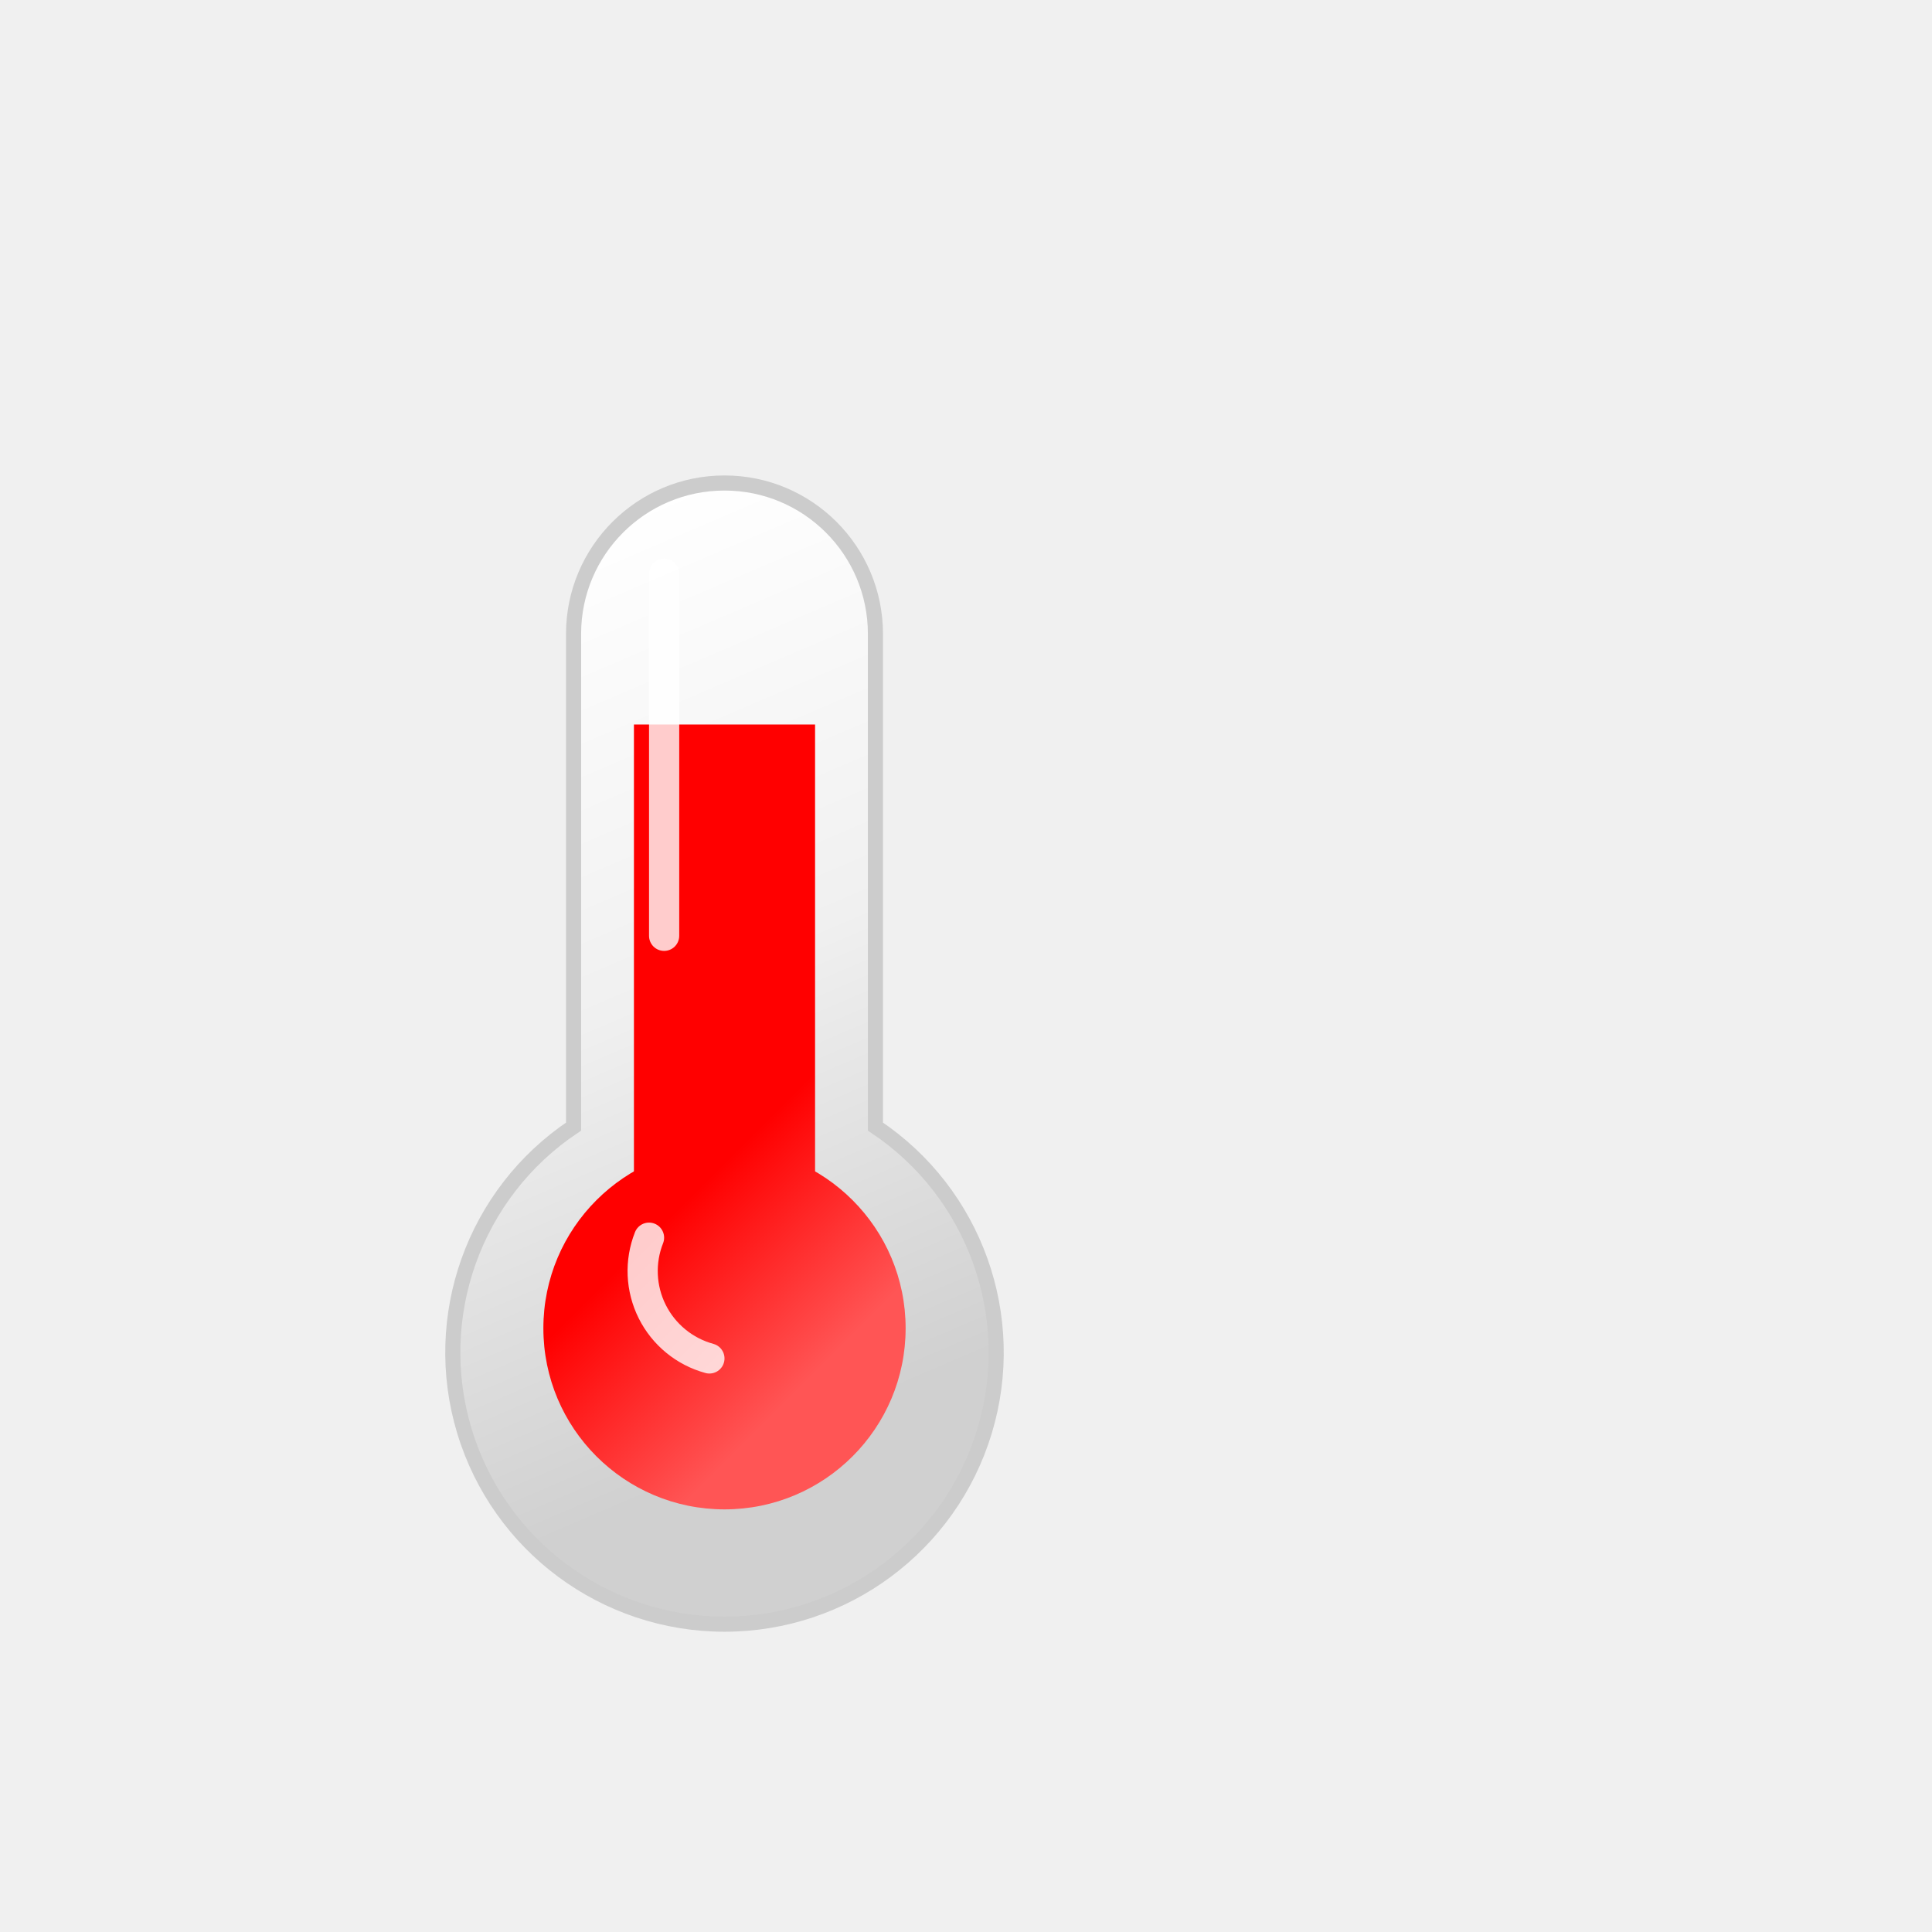
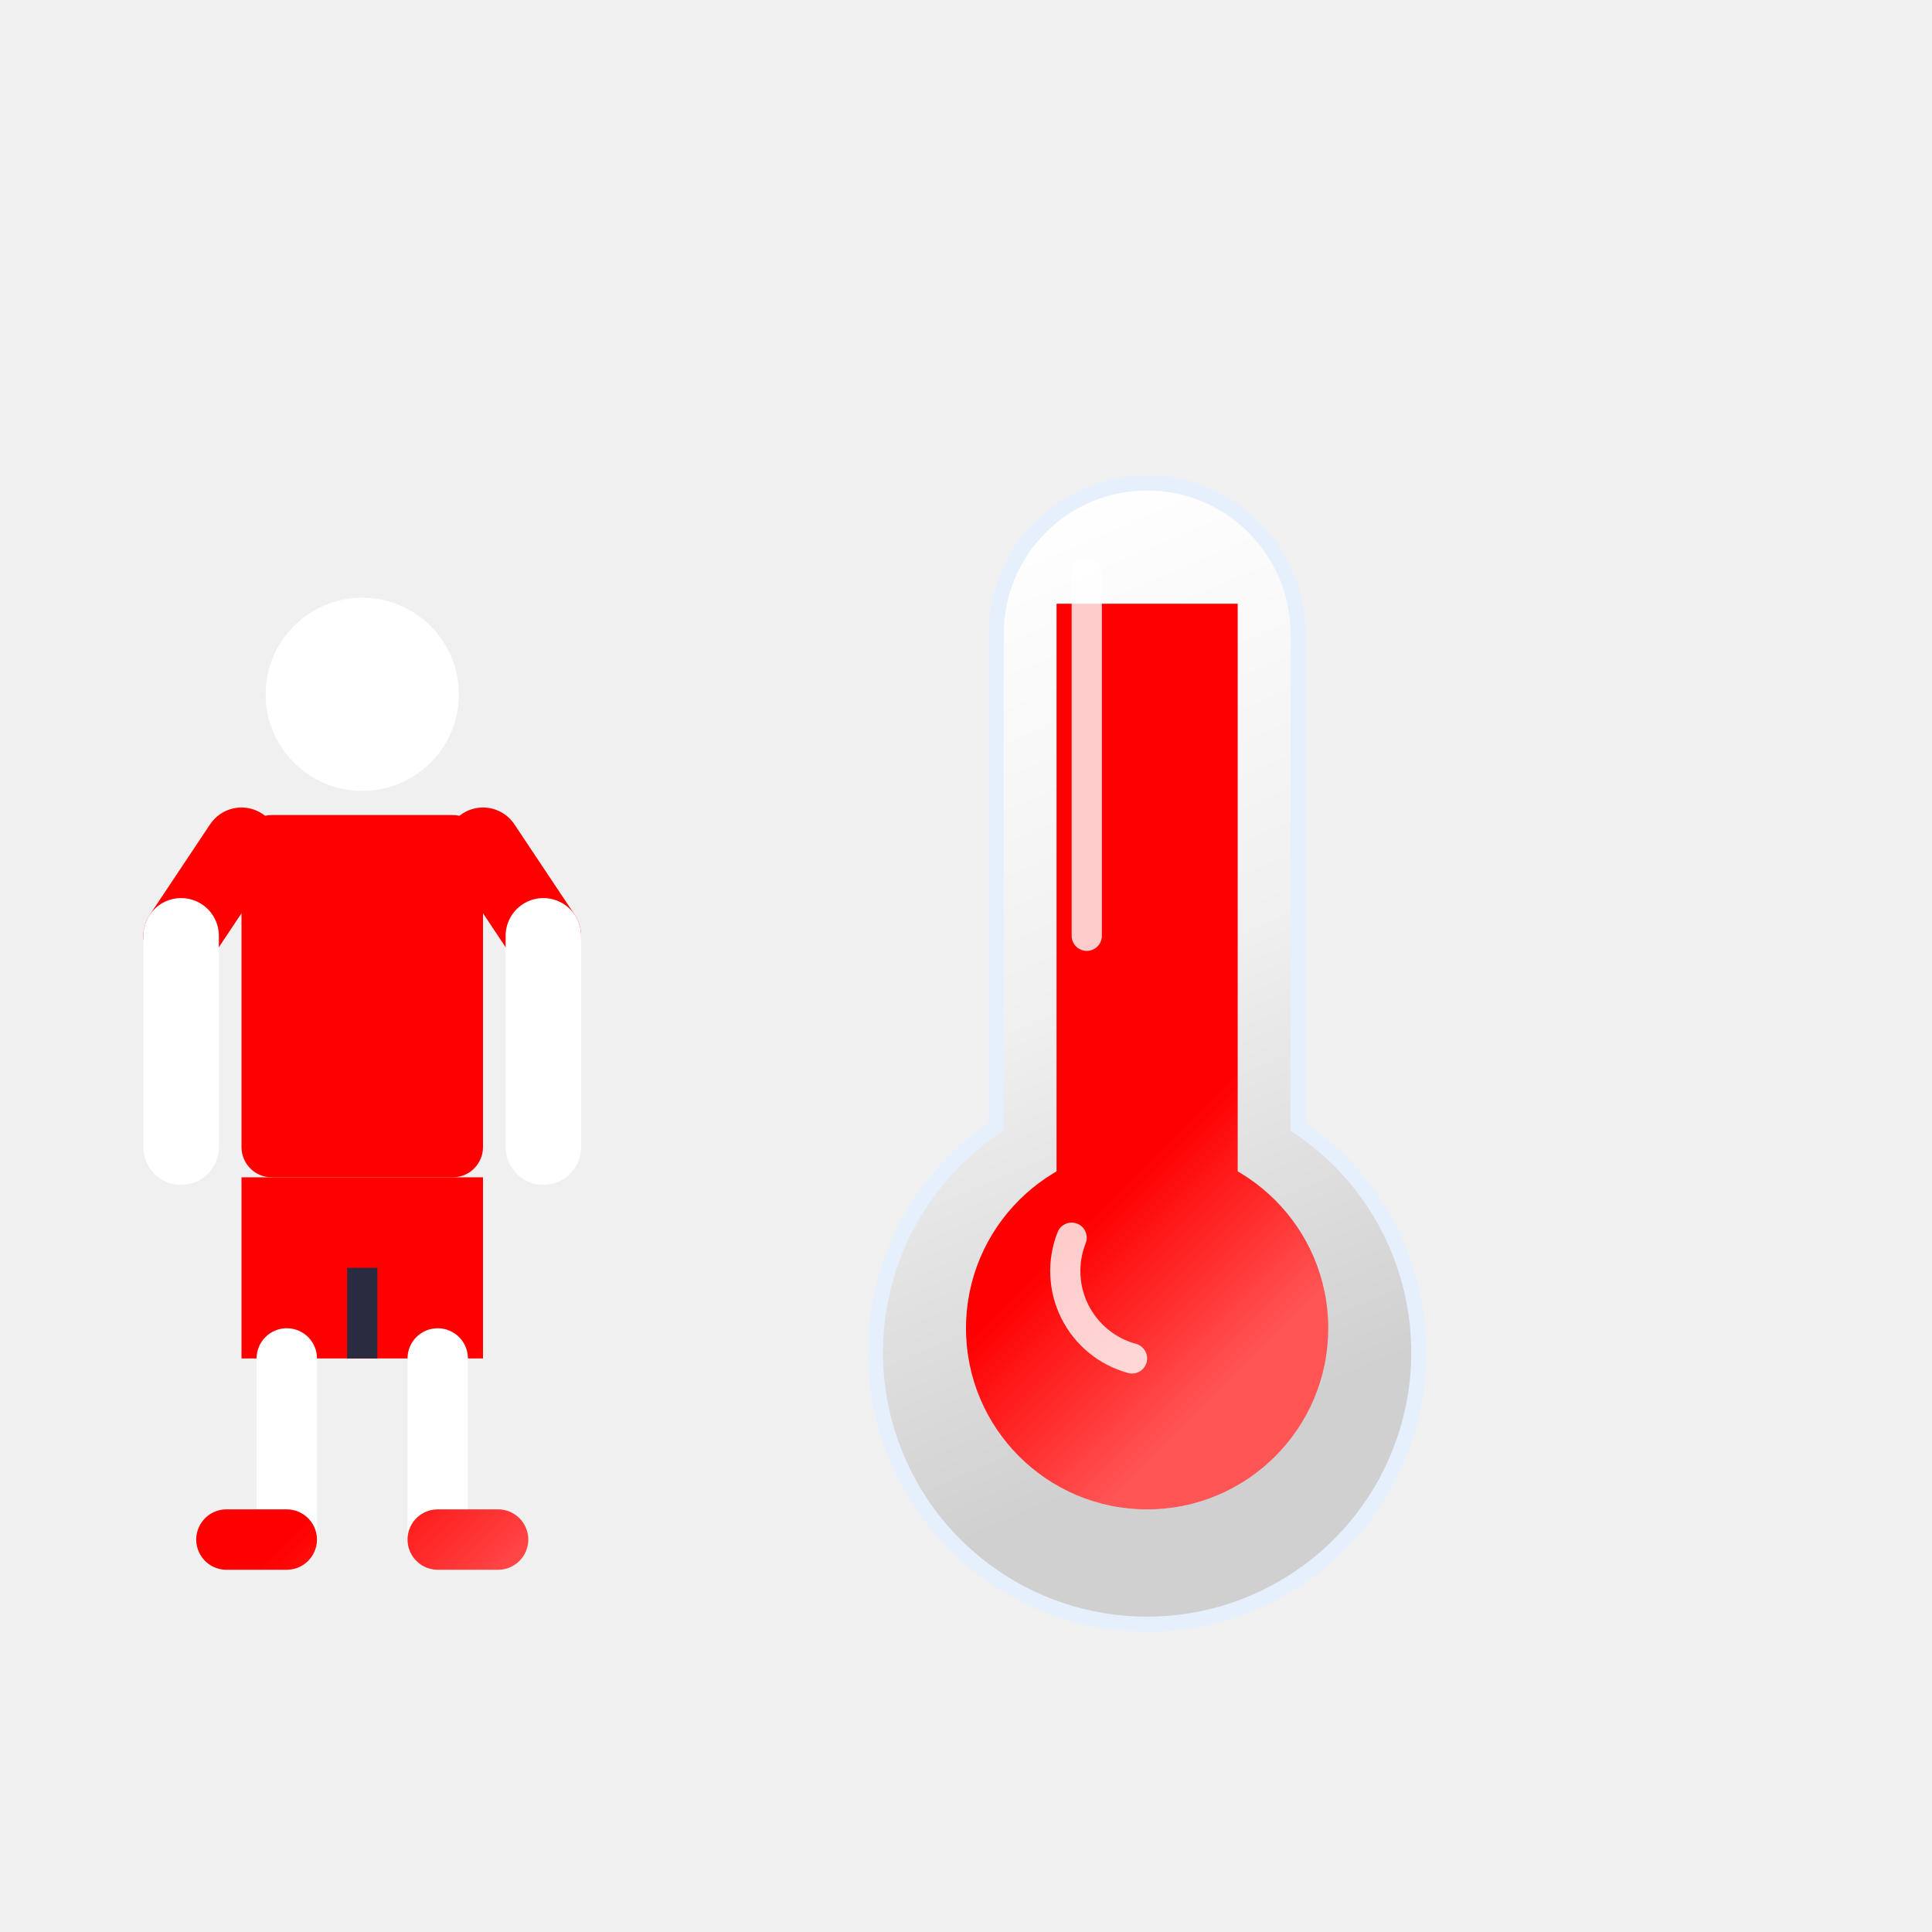
<svg xmlns="http://www.w3.org/2000/svg" viewBox="0 0 64 64">
  <defs>
    <linearGradient id="glassGrad" x1="18" y1="18" x2="30" y2="46" gradientUnits="userSpaceOnUse">
      <stop offset="0" stop-color="#ffffff" />
      <stop offset="0.5" stop-color="#f0f0f0" />
      <stop offset="1" stop-color="#d0d0d0" />
    </linearGradient>
    <linearGradient id="fluidGrad" x1="21.5" y1="41" x2="26.5" y2="46" gradientUnits="userSpaceOnUse">
      <stop offset="0" stop-color="#ff0000" />
      <stop offset="1" stop-color="#ff5555" />
    </linearGradient>
    <linearGradient id="waveGrad" x1="30" y1="45" x2="50" y2="45" gradientUnits="userSpaceOnUse">
      <stop offset="0" stop-color="#ff0000" stop-opacity="0.9" />
      <stop offset="1" stop-color="#ff0000" stop-opacity="0" />
    </linearGradient>
  </defs>
-   <path fill="url(#glassGrad)" stroke="#cccccc" stroke-width="0.5" stroke-miterlimit="10" d="M24 16a5 5 0 00-5 5v16.32a9 9 0 1010 0V21a5 5 0 00-5-5z" />
-   <circle cx="24" cy="44" r="6" fill="url(#fluidGrad)" />
-   <path fill="url(#fluidGrad)" d="M21 24h6v20h-6z" />
-   <path fill="none" stroke="white" stroke-linecap="round" stroke-width="1" opacity="0.8" d="M22 19v12 M21.5 41a3 3 0 002 4" />
-   <path fill="none" stroke="url(#waveGrad)" stroke-width="2.5" stroke-linecap="round" d="M34 38 a 8 8 0 0 1 0 12" opacity="0">
-     <animate attributeName="opacity" values="0;1;0" dur="2s" repeatCount="indefinite" begin="0s" />
-     <animate attributeName="d" values="M34 38 a 8 8 0 0 1 0 12; M36 36 a 11 11 0 0 1 0 16" dur="2s" repeatCount="indefinite" begin="0s" />
-   </path>
-   <path fill="none" stroke="url(#waveGrad)" stroke-width="2.5" stroke-linecap="round" d="M34 38 a 8 8 0 0 1 0 12" opacity="0">
-     <animate attributeName="opacity" values="0;1;0" dur="2s" repeatCount="indefinite" begin="0.8s" />
-     <animate attributeName="d" values="M34 38 a 8 8 0 0 1 0 12; M36 36 a 11 11 0 0 1 0 16" dur="2s" repeatCount="indefinite" begin="0.8s" />
-   </path>
+   <g transform="translate(0, -2)">
+     <animateTransform attributeName="transform" type="scale" values="1 1; 1.03 1.03; 1 1" dur="2s" repeatCount="indefinite" additive="sum" transform-origin="12 53" />
+     <circle cx="12" cy="25" r="3.2" fill="#ffffff" />
+     <path d="M13 23 Q 13 20 15 23" fill="#67e8f9" opacity="0">
+       <animate attributeName="d" values="M13 23 Q 13 20 13 23; M13 23 Q 16 24 16 28" dur="1.5s" repeatCount="indefinite" begin="0s" />
+       <animate attributeName="opacity" values="0;1;0" dur="1.5s" repeatCount="indefinite" begin="0s" />
+     </path>
+     <path d="M10 23 Q 10 20 10 23" fill="#67e8f9" opacity="0">
+       <animate attributeName="d" values="M10 23 Q 10 20 10 23; M10 23 Q 9 28 9 31" dur="1.5s" repeatCount="indefinite" begin="0.8s" />
+       <animate attributeName="opacity" values="0;1;0" dur="1.5s" repeatCount="indefinite" begin="0.8s" />
+     </path>
+     <rect x="8" y="29" width="8" height="12" rx="1" fill="url(#fluidGrad)" />
+     <path d="M8 30 L 6 33" stroke="url(#fluidGrad)" stroke-width="2.5" stroke-linecap="round" />
+     <path d="M6 33 L 6 40" stroke="#ffffff" stroke-width="2.5" stroke-linecap="round" />
+     <path d="M16 30 L 18 33" stroke="url(#fluidGrad)" stroke-width="2.5" stroke-linecap="round" />
+     <path d="M18 33 L 18 40" stroke="#ffffff" stroke-width="2.5" stroke-linecap="round" />
+     <rect x="8" y="41" width="8" height="6" fill="url(#fluidGrad)" />
+     <path d="M12 47 L 12 44" stroke="#2a2a40" stroke-width="1" />
+     <path d="M9.5 47 L 9.5 53" stroke="#ffffff" stroke-width="2" stroke-linecap="round" />
+     <path d="M14.5 47 L 14.5 53" stroke="#ffffff" stroke-width="2" stroke-linecap="round" />
+     <path d="M9.5 53 L 7.5 53" stroke="url(#fluidGrad)" stroke-width="2" stroke-linecap="round" />
+     <path d="M14.5 53 L 16.5 53" stroke="url(#fluidGrad)" stroke-width="2" stroke-linecap="round" />
+   </g>
+   <g transform="translate(14, 0)">
+     <path fill="url(#glassGrad)" stroke="#e6effc" stroke-width="0.5" stroke-miterlimit="10" d="M24 16a5 5 0 00-5 5v16.32a9 9 0 1010 0V21a5 5 0 00-5-5z" />
+     <circle cx="24" cy="44" r="6" fill="url(#fluidGrad)" />
+     <path fill="url(#fluidGrad)" d="M21 20h6v24h-6z" />
+     <path fill="none" stroke="white" stroke-linecap="round" stroke-width="1" opacity="0.8" d="M22 19v12 M21.5 41a3 3 0 002 4" />
+     <path fill="none" stroke="url(#waveGrad)" stroke-width="2.5" stroke-linecap="round" d="M34 38 a 8 8 0 0 1 0 12" opacity="0">
+       <animate attributeName="opacity" values="0;1;0" dur="2s" repeatCount="indefinite" begin="0s" />
+       <animate attributeName="d" values="M34 38 a 8 8 0 0 1 0 12; M36 36 a 11 11 0 0 1 0 16" dur="2s" repeatCount="indefinite" begin="0s" />
+     </path>
+     <path fill="none" stroke="url(#waveGrad)" stroke-width="2.5" stroke-linecap="round" d="M34 38 a 8 8 0 0 1 0 12" opacity="0">
+       <animate attributeName="opacity" values="0;1;0" dur="2s" repeatCount="indefinite" begin="0.8s" />
+       <animate attributeName="d" values="M34 38 a 8 8 0 0 1 0 12; M36 36 a 11 11 0 0 1 0 16" dur="2s" repeatCount="indefinite" begin="0.8s" />
+     </path>
+   </g>
</svg>
